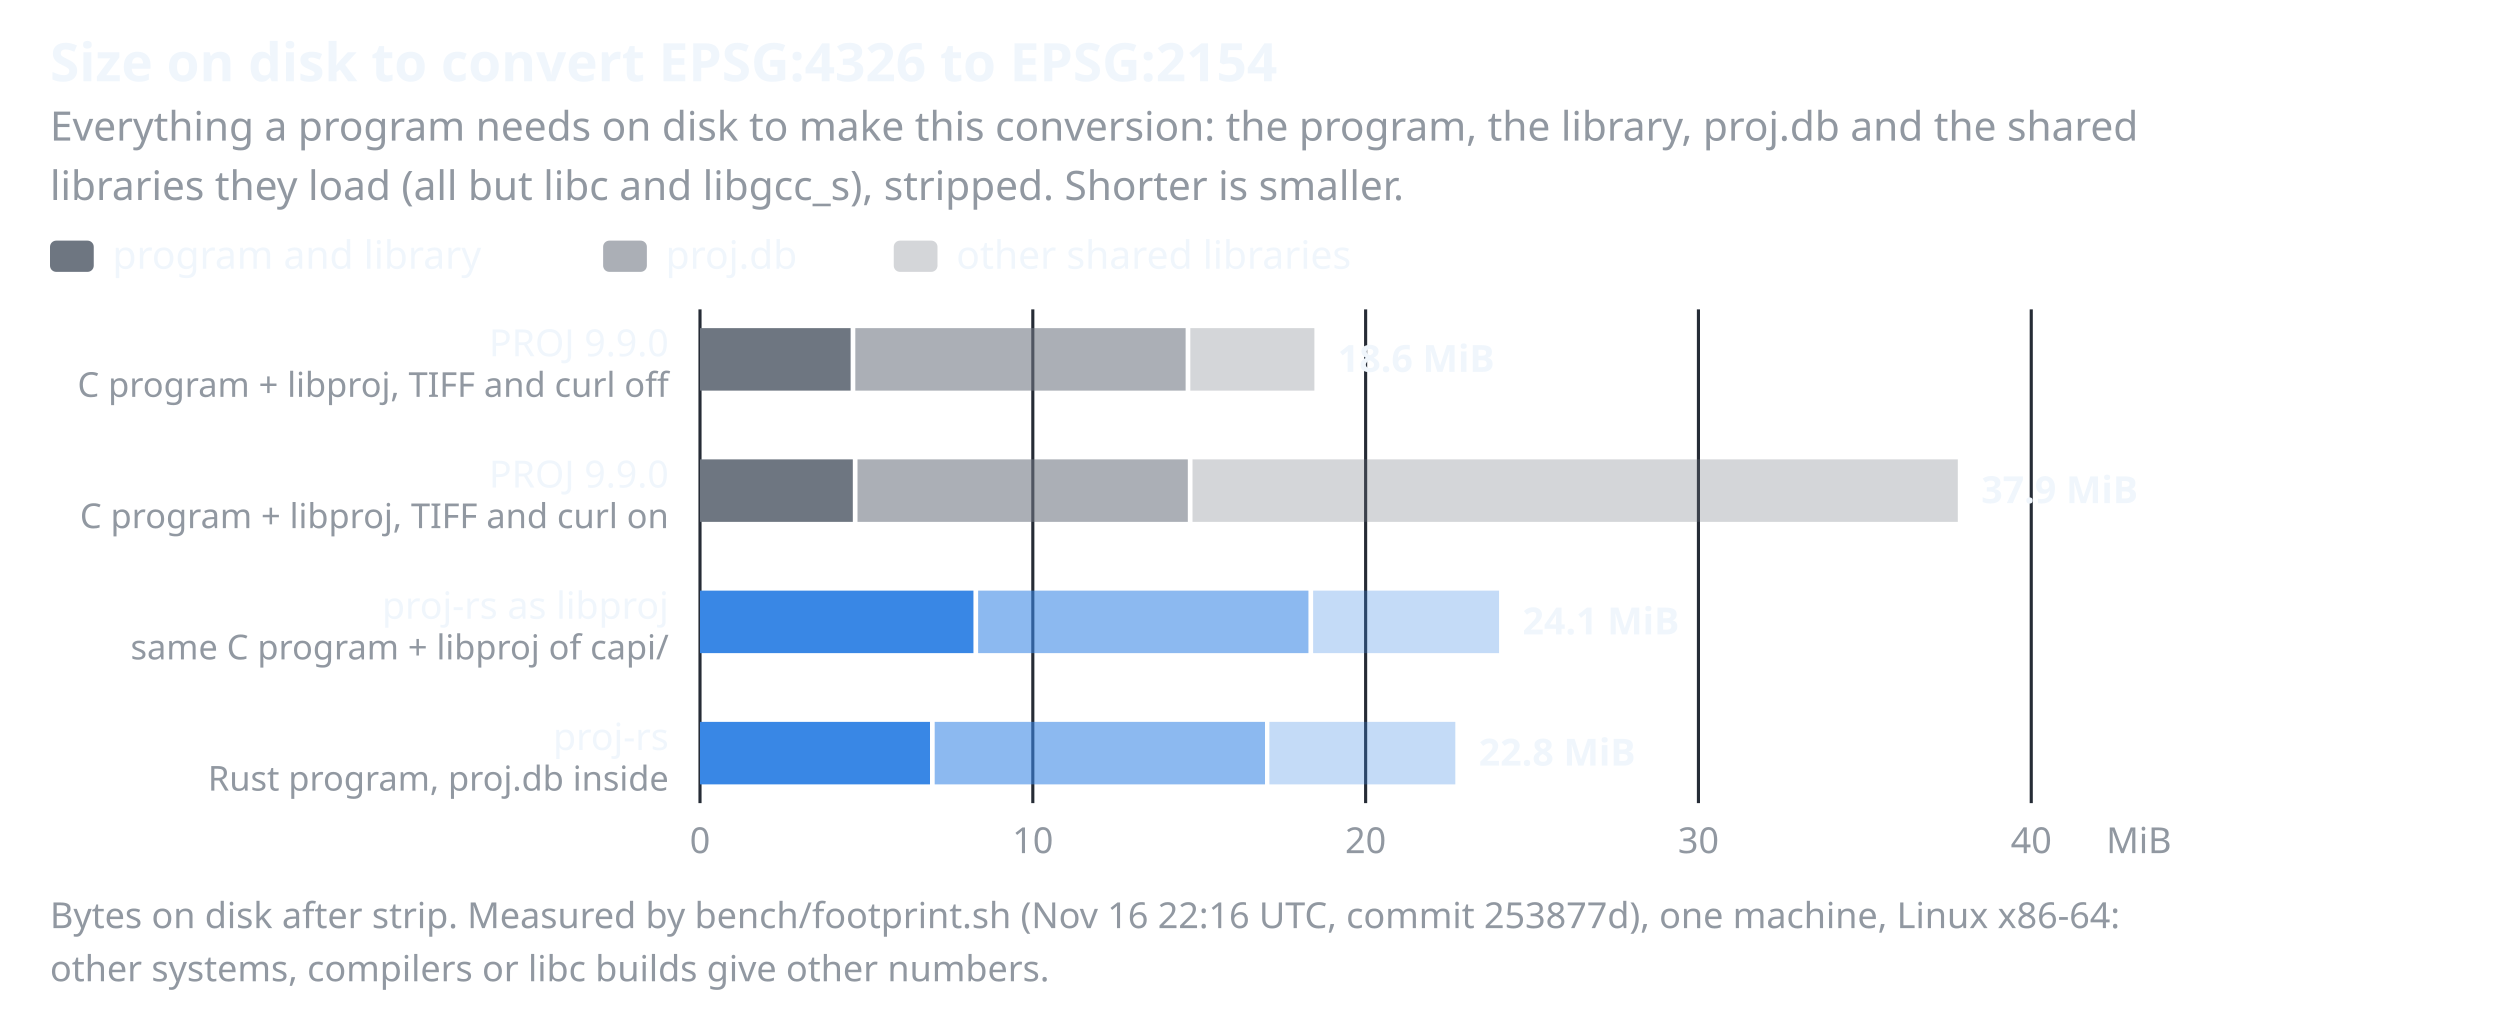
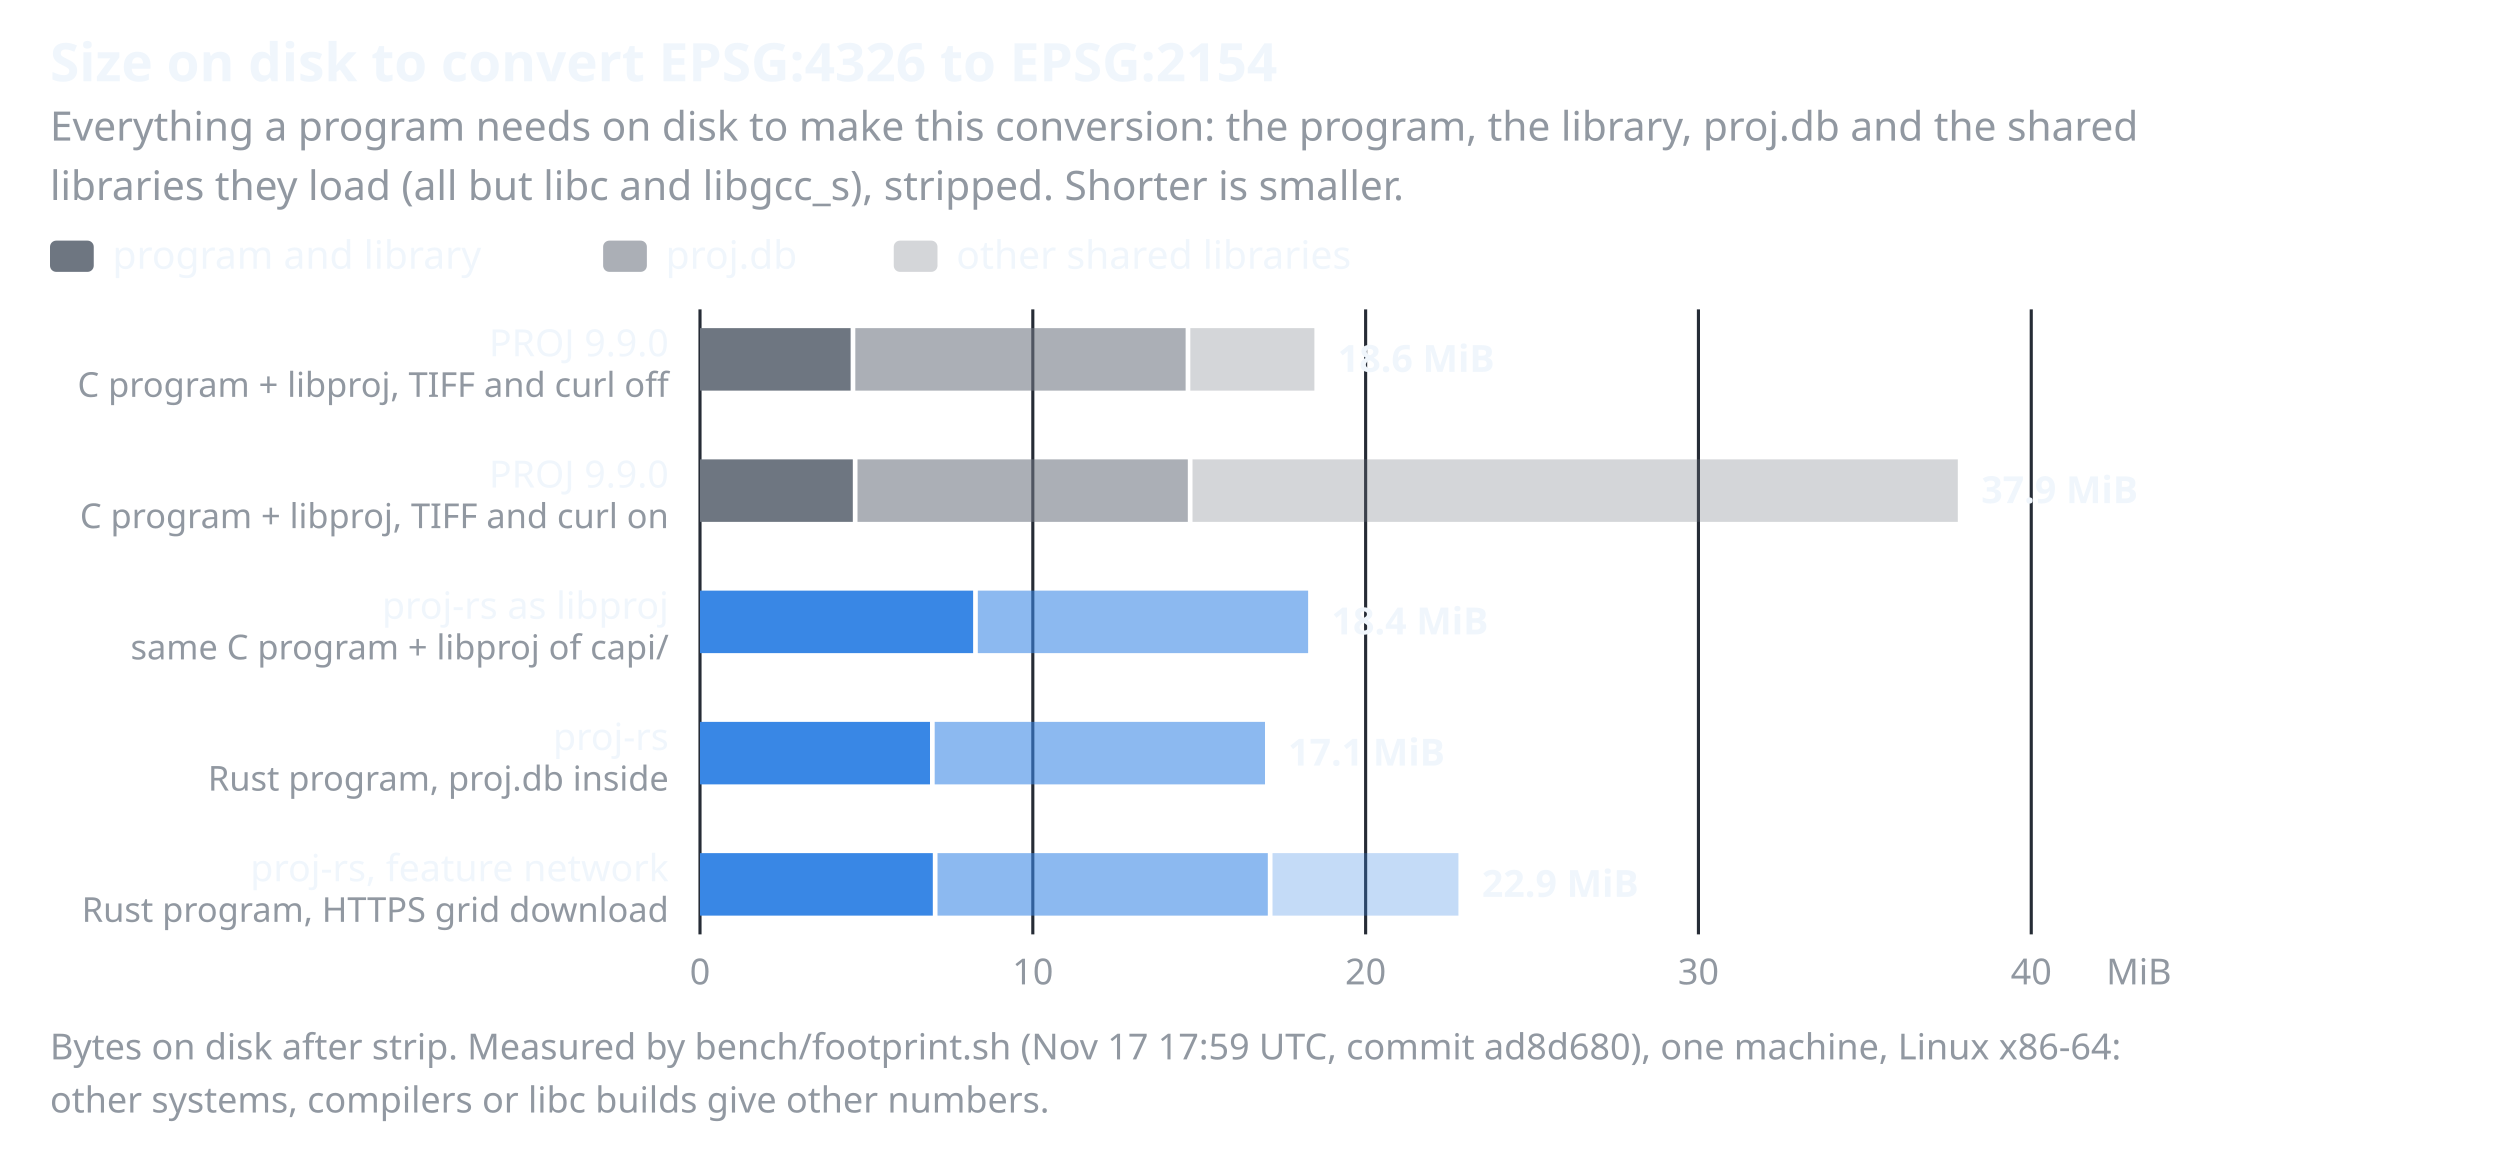
- <svg xmlns="http://www.w3.org/2000/svg" width="800" height="327" viewBox="0 0 800 327" role="img" aria-label="Size on disk to convert EPSG:4326 to EPSG:2154">
+ <svg xmlns="http://www.w3.org/2000/svg" width="800" height="369" viewBox="0 0 800 369" role="img" aria-label="Size on disk to convert EPSG:4326 to EPSG:2154">
  <style>text{font-family:-apple-system, BlinkMacSystemFont, 'Segoe UI', 'Noto Sans', Helvetica, Arial, sans-serif;fill:#f0f6fc}.d{fill:#9198a1}.b{font-weight:600}.v{font-variant-numeric:tabular-nums}.g{stroke:#262c36}.proj{fill:#6e7681}.ours{fill:#3987e5}.code{fill-opacity:1}.db{fill-opacity:.58}.libs{fill-opacity:.3}</style>
  <text x="16" y="26" font-size="17" class="b">Size on disk to convert EPSG:4326 to EPSG:2154</text>
  <text x="16" y="45" font-size="13" class="d">Everything a program needs on disk to make this conversion: the program, the library, proj.db and the shared</text>
  <text x="16" y="64" font-size="13" class="d">libraries they load (all but libc and libgcc_s), stripped. Shorter is smaller.</text>
  <rect x="16" y="77" width="14" height="10" rx="2" class="proj code" />
  <text x="36" y="86" font-size="12.5">program and library</text>
  <rect x="193" y="77" width="14" height="10" rx="2" class="proj db" />
  <text x="213" y="86" font-size="12.5">proj.db</text>
  <rect x="286" y="77" width="14" height="10" rx="2" class="proj libs" />
  <text x="306" y="86" font-size="12.5">other shared libraries</text>
-   <line x1="224" y1="99" x2="224" y2="257" class="g" />
-   <text x="224" y="273" font-size="11.5" text-anchor="middle" class="d v">0</text>
-   <line x1="330.5" y1="99" x2="330.5" y2="257" class="g" />
-   <text x="330.5" y="273" font-size="11.5" text-anchor="middle" class="d v">10</text>
-   <line x1="437" y1="99" x2="437" y2="257" class="g" />
-   <text x="437" y="273" font-size="11.5" text-anchor="middle" class="d v">20</text>
-   <line x1="543.5" y1="99" x2="543.5" y2="257" class="g" />
-   <text x="543.5" y="273" font-size="11.5" text-anchor="middle" class="d v">30</text>
-   <line x1="650" y1="99" x2="650" y2="257" class="g" />
-   <text x="650" y="273" font-size="11.5" text-anchor="middle" class="d v">40</text>
-   <text x="674" y="273" font-size="11.5" class="d">MiB</text>
+   <line x1="224" y1="99" x2="224" y2="299" class="g" />
+   <text x="224" y="315" font-size="11.5" text-anchor="middle" class="d v">0</text>
+   <line x1="330.5" y1="99" x2="330.5" y2="299" class="g" />
+   <text x="330.5" y="315" font-size="11.5" text-anchor="middle" class="d v">10</text>
+   <line x1="437" y1="99" x2="437" y2="299" class="g" />
+   <text x="437" y="315" font-size="11.5" text-anchor="middle" class="d v">20</text>
+   <line x1="543.5" y1="99" x2="543.5" y2="299" class="g" />
+   <text x="543.5" y="315" font-size="11.5" text-anchor="middle" class="d v">30</text>
+   <line x1="650" y1="99" x2="650" y2="299" class="g" />
+   <text x="650" y="315" font-size="11.5" text-anchor="middle" class="d v">40</text>
+   <text x="674" y="315" font-size="11.5" class="d">MiB</text>
  <text x="214" y="114" font-size="12" text-anchor="end">PROJ 9.9.0</text>
  <text x="214" y="127" font-size="11" text-anchor="end" class="d">C program + libproj, TIFF and curl off</text>
  <rect x="224" y="105" width="48.2" height="20" class="proj code" />
  <rect x="273.7" y="105" width="105.7" height="20" class="proj db" />
  <rect x="380.9" y="105" width="39.7" height="20" class="proj libs" />
  <text x="428.1" y="119" font-size="12" class="v b">18.6 MiB</text>
  <text x="214" y="156" font-size="12" text-anchor="end">PROJ 9.9.0</text>
  <text x="214" y="169" font-size="11" text-anchor="end" class="d">C program + libproj, TIFF and curl on</text>
  <rect x="224" y="147" width="48.9" height="20" class="proj code" />
  <rect x="274.4" y="147" width="105.7" height="20" class="proj db" />
  <rect x="381.6" y="147" width="244.9" height="20" class="proj libs" />
  <text x="634" y="161" font-size="12" class="v b">37.9 MiB</text>
  <text x="214" y="198" font-size="12" text-anchor="end">proj-rs as libproj</text>
  <text x="214" y="211" font-size="11" text-anchor="end" class="d">same C program + libproj of capi/</text>
-   <rect x="224" y="189" width="87.5" height="20" class="ours code" />
-   <rect x="313" y="189" width="105.7" height="20" class="ours db" />
-   <rect x="420.2" y="189" width="59.5" height="20" class="ours libs" />
-   <text x="487.2" y="203" font-size="12" class="v b">24.1 MiB</text>
+   <rect x="224" y="189" width="87.4" height="20" class="ours code" />
+   <rect x="312.9" y="189" width="105.7" height="20" class="ours db" />
+   <text x="426.1" y="203" font-size="12" class="v b">18.4 MiB</text>
  <text x="214" y="240" font-size="12" text-anchor="end">proj-rs</text>
  <text x="214" y="253" font-size="11" text-anchor="end" class="d">Rust program, proj.db inside</text>
  <rect x="224" y="231" width="73.6" height="20" class="ours code" />
  <rect x="299.1" y="231" width="105.7" height="20" class="ours db" />
-   <rect x="406.2" y="231" width="59.5" height="20" class="ours libs" />
-   <text x="473.2" y="245" font-size="12" class="v b">22.8 MiB</text>
-   <text x="16" y="297" font-size="11.5" class="d">Bytes on disk after strip. Measured by bench/footprint.sh (Nov 16 22:16 UTC, commit 253877d), one machine, Linux x86-64:</text>
-   <text x="16" y="314" font-size="11.5" class="d">other systems, compilers or libc builds give other numbers.</text>
+   <text x="412.2" y="245" font-size="12" class="v b">17.1 MiB</text>
+   <text x="214" y="282" font-size="12" text-anchor="end">proj-rs, feature network</text>
+   <text x="214" y="295" font-size="11" text-anchor="end" class="d">Rust program, HTTPS grid download</text>
+   <rect x="224" y="273" width="74.5" height="20" class="ours code" />
+   <rect x="300" y="273" width="105.7" height="20" class="ours db" />
+   <rect x="407.2" y="273" width="59.5" height="20" class="ours libs" />
+   <text x="474.2" y="287" font-size="12" class="v b">22.9 MiB</text>
+   <text x="16" y="339" font-size="11.5" class="d">Bytes on disk after strip. Measured by bench/footprint.sh (Nov 17 17:59 UTC, commit ad8d680), one machine, Linux x86-64:</text>
+   <text x="16" y="356" font-size="11.5" class="d">other systems, compilers or libc builds give other numbers.</text>
</svg>
